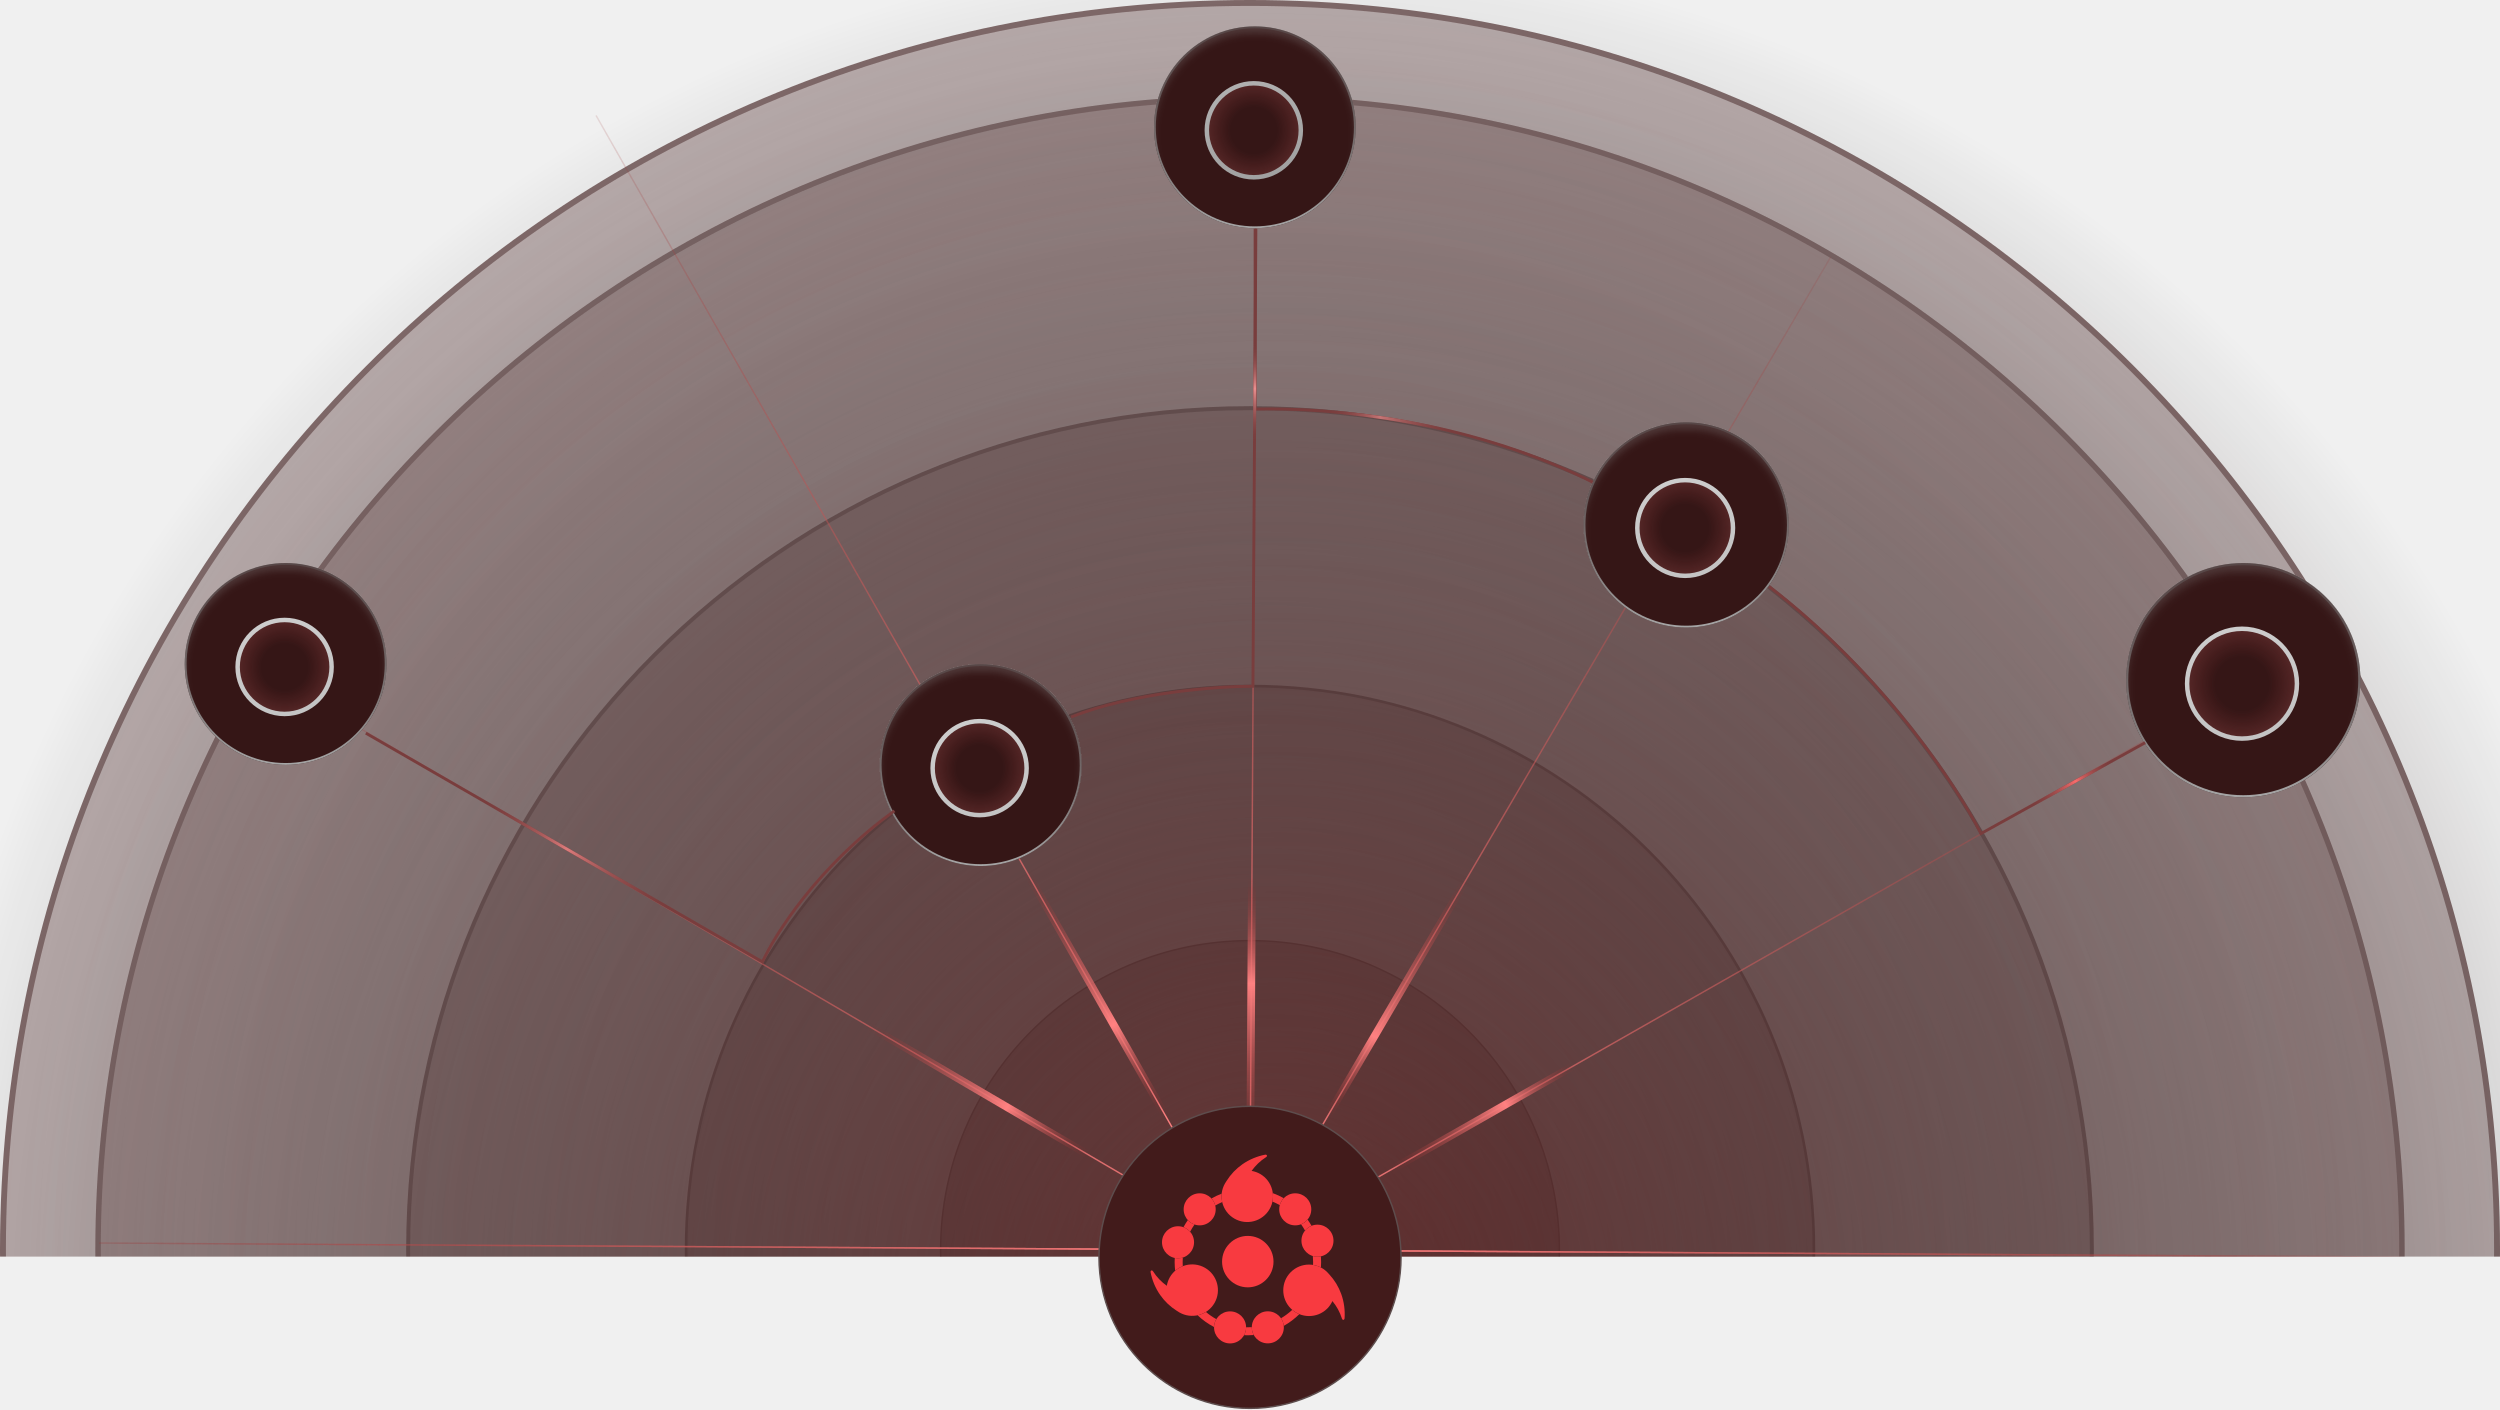
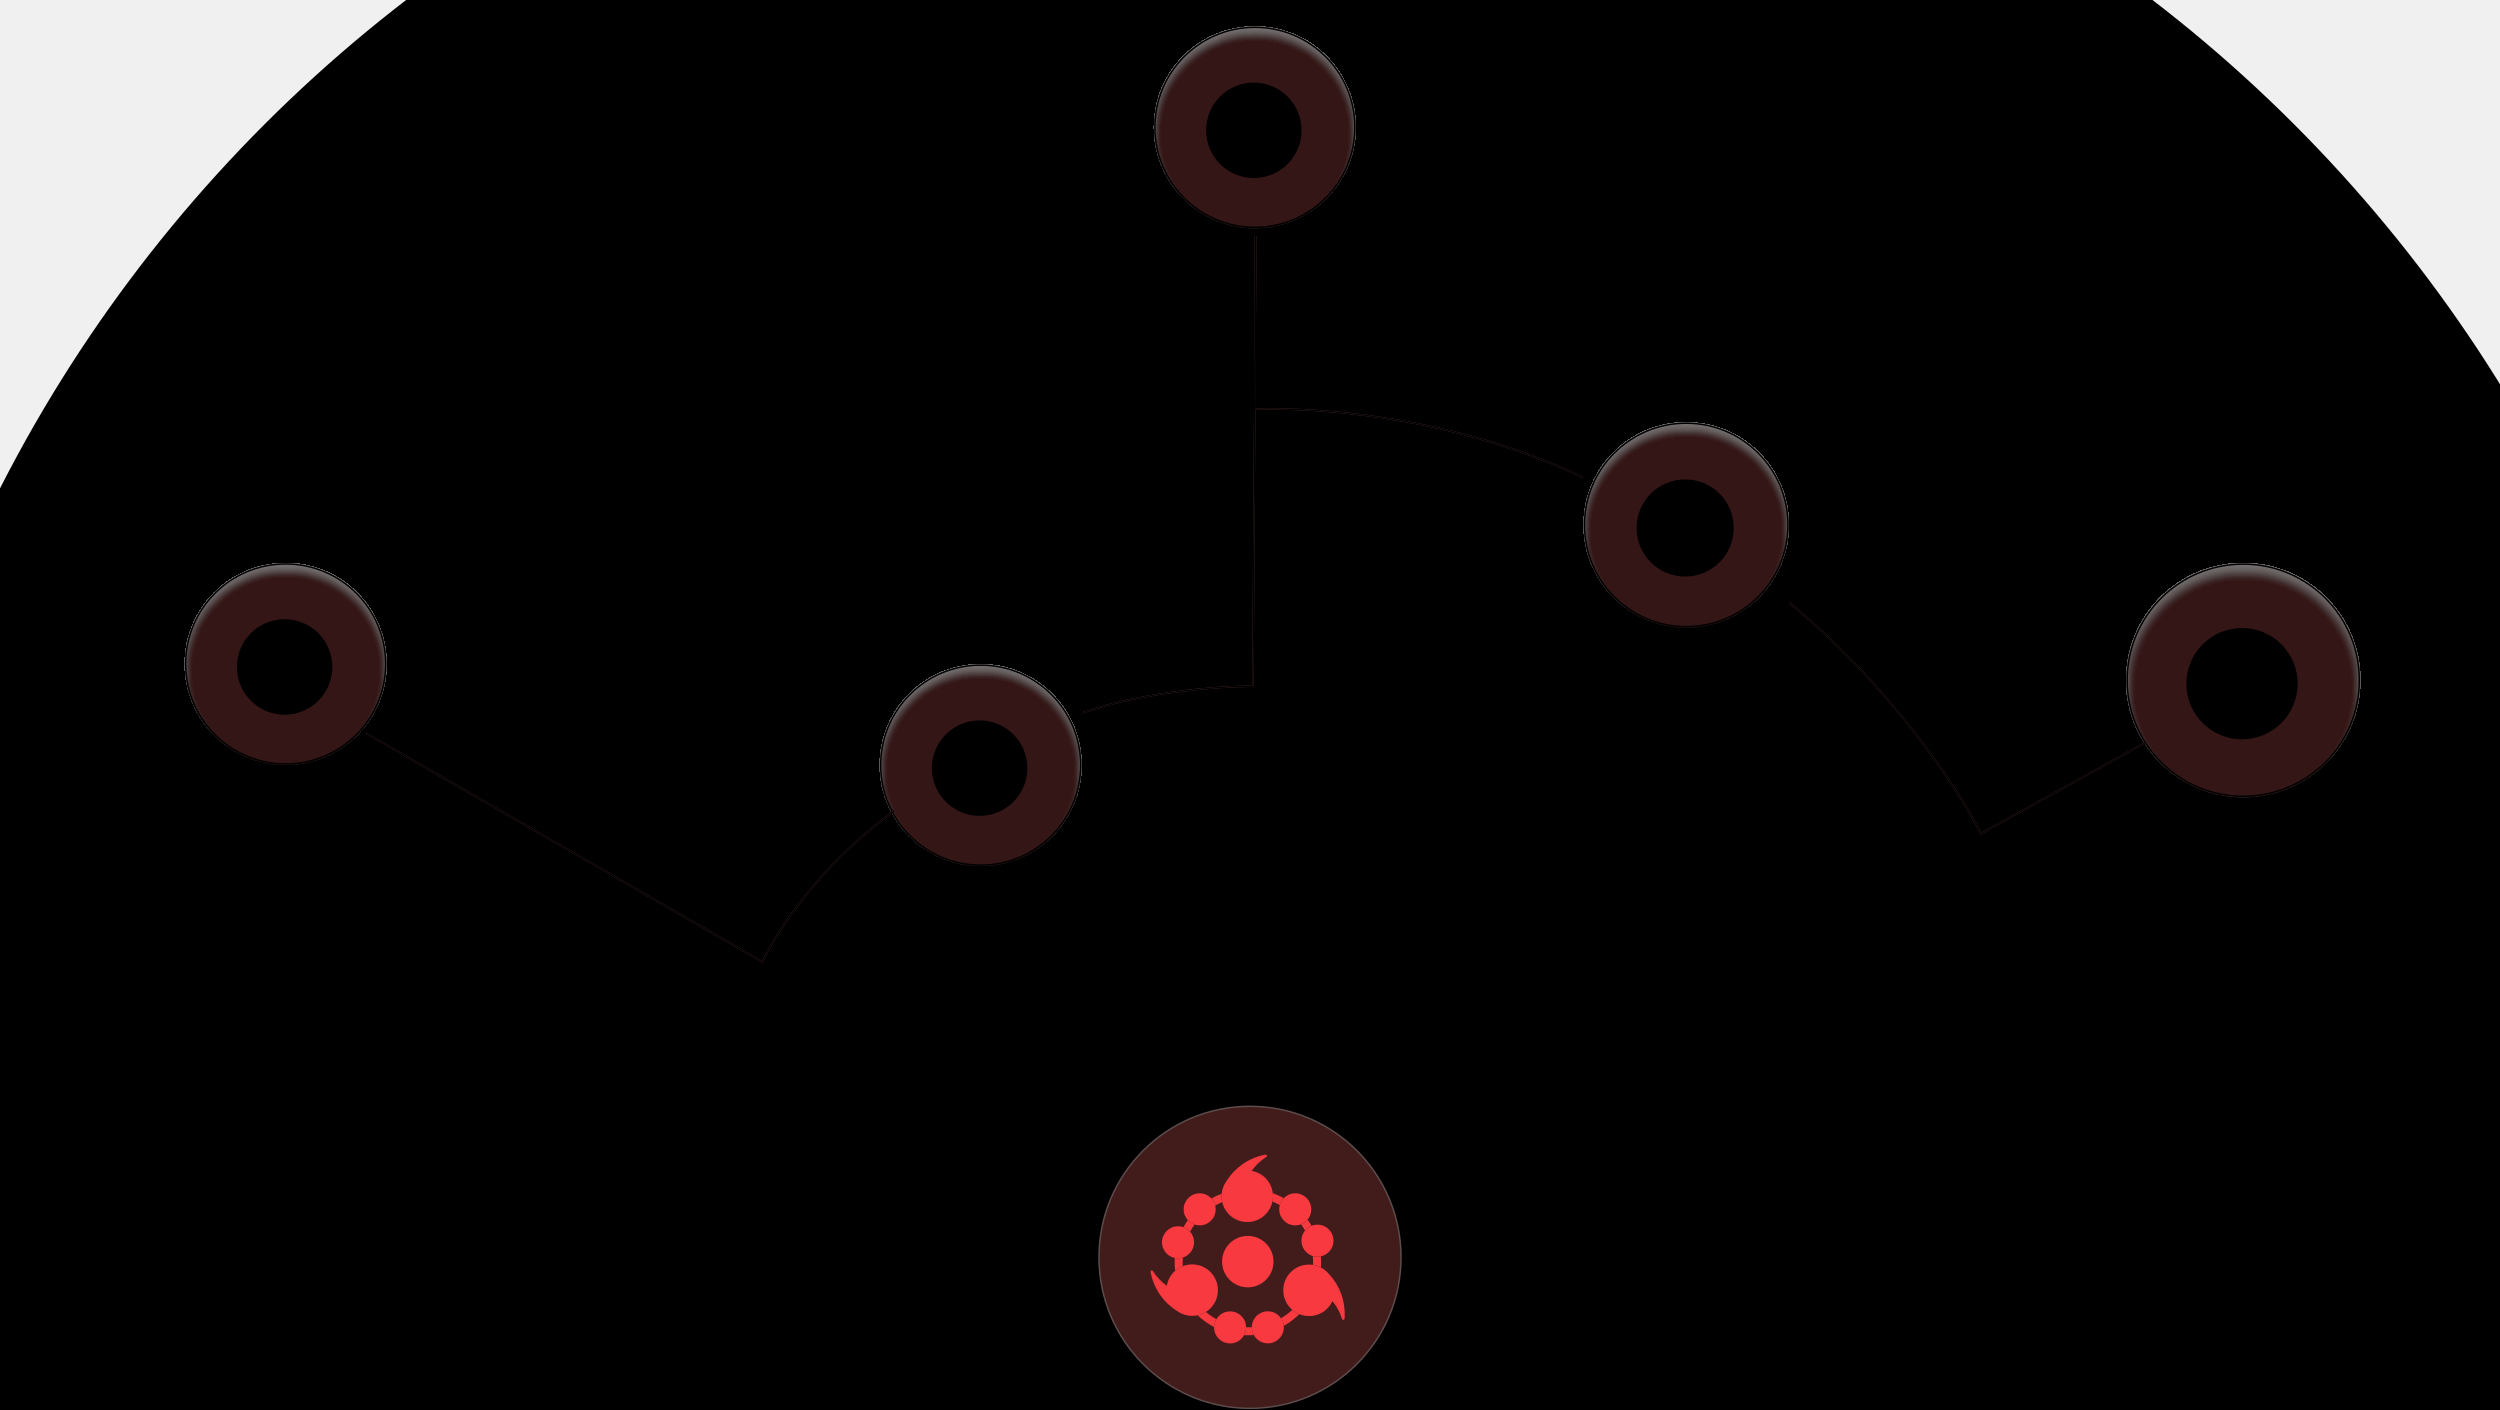
<svg xmlns="http://www.w3.org/2000/svg" width="1705" height="961" viewBox="0 0 1705 961" fill="none">
-   <g clip-path="url(#clip0_448_78)">
+   <g clipPath="url(#clip0_448_78)">
    <g opacity="0.67">
-       <circle cx="852.5" cy="852.5" r="850.485" fill="url(#paint0_radial_448_78)" stroke="#4C2A2A" stroke-width="4.031" />
-       <circle cx="852.5" cy="852.5" r="785.638" fill="url(#paint1_radial_448_78)" stroke="#4C2A2A" stroke-width="3.723" />
-       <circle cx="852.5" cy="852.5" r="574.139" fill="url(#paint2_radial_448_78)" stroke="#4C2A2A" stroke-width="2.721" />
-       <circle cx="852.5" cy="852.5" r="384.589" fill="url(#paint3_radial_448_78)" stroke="#4C2A2A" stroke-width="1.823" />
+       <circle cx="852.5" cy="852.5" r="850.485" fill="url(#paint0_radial_448_78)" stroke="#4C2A2A" strokeWidth="4.031" />
+       <circle cx="852.5" cy="852.5" r="785.638" fill="url(#paint1_radial_448_78)" stroke="#4C2A2A" strokeWidth="3.723" />
+       <circle cx="852.5" cy="852.5" r="574.139" fill="url(#paint2_radial_448_78)" stroke="#4C2A2A" strokeWidth="2.721" />
+       <circle cx="852.5" cy="852.5" r="384.589" fill="url(#paint3_radial_448_78)" stroke="#4C2A2A" strokeWidth="1.823" />
      <circle cx="852.5" cy="852.5" r="211" fill="url(#paint4_radial_448_78)" stroke="#4C2A2A" />
    </g>
    <circle cx="872.5" cy="776.5" r="978.5" fill="url(#paint5_radial_448_78)" />
    <path d="M67.504 847.755L1637.01 857.286" stroke="url(#paint6_radial_448_78)" />
  </g>
-   <g clip-path="url(#clip1_448_78)">
+   <g clipPath="url(#clip1_448_78)">
    <path d="M175.504 455.755L1529.97 1248.76" stroke="url(#paint7_radial_448_78)" />
-     <path d="M175.504 455.755L1529.97 1248.76" stroke="url(#paint8_linear_448_78)" stroke-width="5.3" />
+     <path d="M175.504 455.755L1529.97 1248.76" stroke="url(#paint8_linear_448_78)" strokeWidth="5.3" />
    <path d="M67.504 847.755L1637.01 857.286" stroke="url(#paint9_radial_448_78)" />
    <path d="M170.504 1240.75L1534.5 464.255" stroke="url(#paint10_radial_448_78)" />
-     <path d="M170.504 1240.75L1534.5 464.255" stroke="url(#paint11_linear_448_78)" stroke-width="5.3" />
+     <path d="M170.504 1240.75L1534.5 464.255" stroke="url(#paint11_linear_448_78)" strokeWidth="5.3" />
    <path d="M455.504 1529.75L1248.51 175.286" stroke="url(#paint12_radial_448_78)" />
-     <path d="M455.504 1529.75L1248.51 175.286" stroke="url(#paint13_linear_448_78)" stroke-width="5.3" />
+     <path d="M455.504 1529.75L1248.51 175.286" stroke="url(#paint13_linear_448_78)" strokeWidth="5.3" />
    <path d="M847.504 1637.75L857.035 68.246" stroke="url(#paint14_radial_448_78)" />
-     <path d="M847.504 1637.75L857.035 68.246" stroke="url(#paint15_linear_448_78)" stroke-width="5.3" />
-     <path d="M856.5 156L854.5 468C830.667 468 772.5 472.2 730.5 489" stroke="#793D3D" stroke-width="2" />
-     <path d="M856 156V279C907.833 277.667 1003.5 286.5 1089.5 330.5" stroke="#793D3D" stroke-width="2" />
-     <path d="M856 156V279C907.833 277.667 1003.5 286.5 1089.5 330.5" stroke="url(#paint16_linear_448_78)" stroke-width="2" />
-     <path d="M856.5 156L854.5 468C830.667 468 772.5 472.2 730.5 489" stroke="url(#paint17_linear_448_78)" stroke-width="2" />
+     <path d="M847.504 1637.75L857.035 68.246" stroke="url(#paint15_linear_448_78)" strokeWidth="5.3" />
+     <path d="M856.5 156L854.5 468C830.667 468 772.5 472.2 730.5 489" stroke="#793D3D" strokeWidth="2" />
+     <path d="M856 156V279C907.833 277.667 1003.5 286.5 1089.5 330.5" stroke="#793D3D" strokeWidth="2" />
+     <path d="M856 156V279C907.833 277.667 1003.5 286.5 1089.5 330.5" stroke="url(#paint16_linear_448_78)" strokeWidth="2" />
+     <path d="M856.5 156L854.5 468C830.667 468 772.5 472.2 730.5 489" stroke="url(#paint17_linear_448_78)" strokeWidth="2" />
    <path d="M406.504 78.755L1183 1442.75" stroke="url(#paint18_radial_448_78)" />
-     <path d="M406.504 78.755L1183 1442.75" stroke="url(#paint19_linear_448_78)" stroke-width="5.3" />
+     <path d="M406.504 78.755L1183 1442.75" stroke="url(#paint19_linear_448_78)" strokeWidth="5.3" />
  </g>
  <circle cx="852.5" cy="857.5" r="103" fill="#421B1B" stroke="#5D4D4D" />
  <path d="M905.133 867.582C898.316 860.765 887.184 860.717 880.319 867.582C873.453 874.447 873.501 885.579 880.319 892.397C887.134 899.212 898.316 899.31 905.181 892.445C906.652 890.973 907.828 889.207 908.712 887.343C911.506 890.728 913.813 894.797 915.232 899.357C915.28 899.7 915.575 899.995 915.868 900.093C916.065 900.191 916.358 900.193 916.506 900.045C916.751 899.899 916.946 899.604 916.996 899.164C917.389 893.672 916.653 887.838 914.692 882.443C912.878 877.491 910.181 873.028 906.503 869.055C906.064 868.513 905.574 868.023 905.133 867.582Z" fill="#F83A40" />
  <path d="M835.436 807.116C830.616 815.466 833.45 826.231 841.858 831.085C850.267 835.94 861.007 833.013 865.828 824.663C870.647 816.316 867.847 805.49 859.439 800.635C857.637 799.595 855.626 798.916 853.597 798.546C856.144 794.97 859.477 791.689 863.515 789.138C863.834 789.003 864.042 788.641 864.061 788.333C864.104 788.117 864.03 787.834 863.849 787.729C863.646 787.53 863.31 787.418 862.871 787.484C857.465 788.526 852.02 790.746 847.317 794.037C843.003 797.071 839.39 800.831 836.505 805.412C836.095 805.976 835.747 806.577 835.436 807.116Z" fill="#F83A40" />
  <path d="M804.319 895.069C812.669 899.89 823.434 897.055 828.288 888.647C833.143 880.238 830.216 869.499 821.866 864.678C813.519 859.858 802.693 862.658 797.838 871.067C796.798 872.868 796.119 874.879 795.749 876.908C792.173 874.362 788.892 871.028 786.341 866.99C786.206 866.671 785.845 866.463 785.536 866.444C785.32 866.401 785.037 866.475 784.932 866.656C784.733 866.86 784.621 867.195 784.687 867.633C785.729 873.04 787.949 878.486 791.24 883.188C794.274 887.502 798.035 891.115 802.615 894C803.18 894.411 803.78 894.758 804.319 895.069Z" fill="#F83A40" />
  <path d="M807.254 824.767C807.254 830.803 812.147 835.696 818.183 835.696C824.219 835.696 829.112 830.803 829.112 824.767C829.112 818.731 824.219 813.838 818.183 813.838C812.147 813.838 807.254 818.731 807.254 824.767Z" fill="#F83A40" />
  <path d="M792.484 847.226C792.484 853.262 797.377 858.155 803.413 858.155C809.449 858.155 814.342 853.262 814.342 847.226C814.342 841.19 809.449 836.297 803.413 836.297C797.377 836.297 792.484 841.19 792.484 847.226Z" fill="#F83A40" />
  <path d="M827.984 905.286C827.984 911.323 832.878 916.215 838.913 916.215C844.949 916.215 849.842 911.323 849.842 905.286C849.842 899.251 844.949 894.357 838.913 894.357C832.878 894.357 827.984 899.251 827.984 905.286Z" fill="#F83A40" />
  <path d="M872.43 824.767C872.43 830.803 877.322 835.696 883.359 835.696C889.394 835.696 894.288 830.803 894.288 824.767C894.288 818.731 889.394 813.838 883.359 813.838C877.322 813.838 872.43 818.731 872.43 824.767Z" fill="#F83A40" />
  <path d="M887.582 846.151C887.582 852.187 892.475 857.08 898.511 857.08C904.547 857.08 909.44 852.187 909.44 846.151C909.44 840.115 904.547 835.222 898.511 835.222C892.475 835.222 887.582 840.115 887.582 846.151Z" fill="#F83A40" />
  <path d="M853.723 905.246C853.723 911.282 858.616 916.175 864.652 916.175C870.688 916.175 875.581 911.282 875.581 905.246C875.581 899.21 870.688 894.316 864.652 894.316C858.616 894.316 853.723 899.21 853.723 905.246Z" fill="#F83A40" />
  <path d="M867.812 819.49C869.535 820.19 871.203 820.996 872.81 821.899C873.301 820.087 874.247 818.463 875.517 817.155C873.144 815.819 870.65 814.672 868.057 813.732C868.288 815.634 868.213 817.58 867.812 819.49Z" fill="#F83A40" />
  <path d="M833.19 814.054C830.773 814.98 828.446 816.088 826.227 817.362C827.461 818.701 828.366 820.349 828.81 822.177C830.333 821.296 831.913 820.503 833.543 819.804C833.114 817.931 832.989 815.987 833.19 814.054Z" fill="#F83A40" />
  <path d="M891.758 831.758C890.585 833.166 889.064 834.275 887.328 834.952C888.308 836.33 889.212 837.766 890.033 839.255C891.2 837.822 892.722 836.69 894.466 835.995C893.634 834.535 892.729 833.121 891.758 831.758Z" fill="#F83A40" />
  <path d="M900.853 856.829C900.1 856.994 899.317 857.081 898.514 857.081C897.416 857.081 896.355 856.919 895.355 856.617C895.478 857.966 895.541 859.331 895.541 860.711C895.541 861.368 895.527 862.021 895.499 862.67C897.353 862.965 899.168 863.556 900.865 864.443C900.956 863.211 901.003 861.967 901.003 860.711C901.003 859.405 900.952 858.11 900.853 856.829Z" fill="#F83A40" />
  <path d="M886.14 896.258C884.416 895.559 882.782 894.58 881.313 893.32C878.977 895.489 876.409 897.409 873.648 899.04C874.691 900.548 875.363 902.33 875.537 904.256C879.423 902.066 882.988 899.37 886.14 896.258Z" fill="#F83A40" />
  <path d="M855.068 910.5C854.212 908.941 853.725 907.151 853.725 905.246C853.725 905.204 853.725 905.162 853.725 905.119C852.841 905.172 851.95 905.198 851.052 905.198C850.647 905.198 850.244 905.193 849.841 905.182C849.841 905.217 849.842 905.252 849.842 905.287C849.842 907.213 849.343 909.022 848.469 910.594C849.324 910.637 850.186 910.659 851.052 910.659C852.404 910.659 853.743 910.605 855.068 910.5Z" fill="#F83A40" />
  <path d="M827.987 905.026C828.033 903.067 828.594 901.235 829.541 899.661C826.999 898.254 824.609 896.606 822.402 894.746C820.661 895.832 818.747 896.6 816.758 897.025C820.099 900.181 823.875 902.881 827.987 905.026Z" fill="#F83A40" />
  <path d="M801.46 866.663C803.011 865.308 804.775 864.255 806.658 863.526C806.6 862.595 806.57 861.657 806.57 860.712C806.57 859.687 806.605 858.671 806.673 857.664C805.645 857.984 804.553 858.157 803.42 858.157C802.654 858.157 801.907 858.078 801.186 857.928C801.135 858.85 801.109 859.778 801.109 860.712C801.109 862.726 801.229 864.712 801.46 866.663Z" fill="#F83A40" />
  <path d="M807.117 836.94C808.885 837.575 810.441 838.654 811.653 840.041C812.552 838.331 813.56 836.686 814.665 835.116C812.895 834.513 811.33 833.469 810.099 832.115C809.018 833.662 808.021 835.272 807.117 836.94Z" fill="#F83A40" />
  <path d="M868.537 860.427C868.537 870.115 860.683 877.969 850.995 877.969C841.307 877.969 833.453 870.115 833.453 860.427C833.453 850.738 841.307 842.885 850.995 842.885C860.683 842.885 868.537 850.738 868.537 860.427Z" fill="#F83A40" />
  <g filter="url(#filter0_i_448_78)">
    <circle cx="668.818" cy="521.818" r="68.818" fill="#351616" />
  </g>
-   <circle cx="668.818" cy="521.818" r="68.193" stroke="url(#paint20_linear_448_78)" stroke-width="1.251" />
-   <circle cx="668.107" cy="523.867" r="32.053" fill="url(#paint21_radial_448_78)" stroke="url(#paint22_linear_448_78)" stroke-width="3.053" />
+   <circle cx="668.818" cy="521.818" r="68.193" stroke="url(#paint20_linear_448_78)" strokeWidth="1.251" />
+   <circle cx="668.107" cy="523.867" r="32.053" fill="url(#paint21_radial_448_78)" stroke="url(#paint22_linear_448_78)" strokeWidth="3.053" />
  <g filter="url(#filter1_i_448_78)">
    <circle cx="194.818" cy="452.818" r="68.818" fill="#351616" />
  </g>
-   <circle cx="194.818" cy="452.818" r="68.193" stroke="url(#paint23_linear_448_78)" stroke-width="1.251" />
-   <circle cx="194.107" cy="454.867" r="32.053" fill="url(#paint24_radial_448_78)" stroke="url(#paint25_linear_448_78)" stroke-width="3.053" />
-   <path d="M249.5 500L520 656C528.5 637.167 558.4 590.2 610 553" stroke="#793D3D" stroke-width="2" />
-   <path d="M249.5 500L520 656C528.5 637.167 558.4 590.2 610 553" stroke="url(#paint26_linear_448_78)" stroke-width="2" />
+   <circle cx="194.818" cy="452.818" r="68.193" stroke="url(#paint23_linear_448_78)" strokeWidth="1.251" />
+   <circle cx="194.107" cy="454.867" r="32.053" fill="url(#paint24_radial_448_78)" stroke="url(#paint25_linear_448_78)" strokeWidth="3.053" />
+   <path d="M249.5 500L520 656C528.5 637.167 558.4 590.2 610 553" stroke="#793D3D" strokeWidth="2" />
+   <path d="M249.5 500L520 656C528.5 637.167 558.4 590.2 610 553" stroke="url(#paint26_linear_448_78)" strokeWidth="2" />
  <g filter="url(#filter2_i_448_78)">
    <circle cx="855.818" cy="86.818" r="68.818" fill="#351616" />
  </g>
-   <circle cx="855.818" cy="86.818" r="68.193" stroke="url(#paint27_linear_448_78)" stroke-width="1.251" />
-   <circle cx="855.107" cy="88.868" r="32.053" fill="url(#paint28_radial_448_78)" stroke="url(#paint29_linear_448_78)" stroke-width="3.053" />
+   <circle cx="855.818" cy="86.818" r="68.193" stroke="url(#paint27_linear_448_78)" strokeWidth="1.251" />
+   <circle cx="855.107" cy="88.868" r="32.053" fill="url(#paint28_radial_448_78)" stroke="url(#paint29_linear_448_78)" strokeWidth="3.053" />
  <g filter="url(#filter3_i_448_78)">
    <circle cx="1529.89" cy="463.887" r="79.887" fill="#351616" />
  </g>
-   <circle cx="1529.89" cy="463.887" r="79.16" stroke="url(#paint30_linear_448_78)" stroke-width="1.452" />
-   <circle cx="1529.06" cy="466.265" r="37.454" fill="url(#paint31_radial_448_78)" stroke="url(#paint32_linear_448_78)" stroke-width="3.053" />
-   <path d="M1463 506.5L1351 568.5C1335.33 537.333 1284.5 460 1206.5 400" stroke="#793D3D" stroke-width="2" />
-   <path d="M1463 506.5L1351 568.5C1335.33 537.333 1284.5 460 1206.5 400" stroke="url(#paint33_linear_448_78)" stroke-width="2" />
+   <circle cx="1529.89" cy="463.887" r="79.16" stroke="url(#paint30_linear_448_78)" strokeWidth="1.452" />
+   <circle cx="1529.06" cy="466.265" r="37.454" fill="url(#paint31_radial_448_78)" stroke="url(#paint32_linear_448_78)" strokeWidth="3.053" />
+   <path d="M1463 506.5L1351 568.5C1335.33 537.333 1284.5 460 1206.5 400" stroke="#793D3D" strokeWidth="2" />
+   <path d="M1463 506.5L1351 568.5C1335.33 537.333 1284.5 460 1206.5 400" stroke="url(#paint33_linear_448_78)" strokeWidth="2" />
  <g filter="url(#filter4_i_448_78)">
    <circle cx="1150" cy="358" r="70" fill="#351616" />
  </g>
-   <circle cx="1150" cy="358" r="69.364" stroke="url(#paint34_linear_448_78)" stroke-width="1.273" />
-   <circle cx="1149.27" cy="360.084" r="32.63" fill="url(#paint35_radial_448_78)" stroke="url(#paint36_linear_448_78)" stroke-width="3.053" />
+   <circle cx="1150" cy="358" r="69.364" stroke="url(#paint34_linear_448_78)" strokeWidth="1.273" />
+   <circle cx="1149.27" cy="360.084" r="32.63" fill="url(#paint35_radial_448_78)" stroke="url(#paint36_linear_448_78)" strokeWidth="3.053" />
  <defs>
-     <filter id="filter0_i_448_78" x="600" y="453" width="137.637" height="142.642" filterUnits="userSpaceOnUse" color-interpolation-filters="sRGB">
-       <feFlood flood-opacity="0" result="BackgroundImageFix" />
+     <filter id="filter0_i_448_78" x="600" y="453" width="137.637" height="142.642" filterUnits="userSpaceOnUse" colorInterpolationFilters="sRGB">
+       <feFlood floodOpacity="0" result="BackgroundImageFix" />
      <feBlend mode="normal" in="SourceGraphic" in2="BackgroundImageFix" result="shape" />
      <feColorMatrix in="SourceAlpha" type="matrix" values="0 0 0 0 0 0 0 0 0 0 0 0 0 0 0 0 0 0 127 0" result="hardAlpha" />
      <feOffset dy="5.005" />
      <feGaussianBlur stdDeviation="2.502" />
      <feComposite in2="hardAlpha" operator="arithmetic" k2="-1" k3="1" />
      <feColorMatrix type="matrix" values="0 0 0 0 0.601 0 0 0 0 0.601 0 0 0 0 0.601 0 0 0 0.25 0" />
      <feBlend mode="normal" in2="shape" result="effect1_innerShadow_448_78" />
    </filter>
-     <filter id="filter1_i_448_78" x="126" y="384" width="137.637" height="142.642" filterUnits="userSpaceOnUse" color-interpolation-filters="sRGB">
-       <feFlood flood-opacity="0" result="BackgroundImageFix" />
+     <filter id="filter1_i_448_78" x="126" y="384" width="137.637" height="142.642" filterUnits="userSpaceOnUse" colorInterpolationFilters="sRGB">
+       <feFlood floodOpacity="0" result="BackgroundImageFix" />
      <feBlend mode="normal" in="SourceGraphic" in2="BackgroundImageFix" result="shape" />
      <feColorMatrix in="SourceAlpha" type="matrix" values="0 0 0 0 0 0 0 0 0 0 0 0 0 0 0 0 0 0 127 0" result="hardAlpha" />
      <feOffset dy="5.005" />
      <feGaussianBlur stdDeviation="2.502" />
      <feComposite in2="hardAlpha" operator="arithmetic" k2="-1" k3="1" />
      <feColorMatrix type="matrix" values="0 0 0 0 0.601 0 0 0 0 0.601 0 0 0 0 0.601 0 0 0 0.25 0" />
      <feBlend mode="normal" in2="shape" result="effect1_innerShadow_448_78" />
    </filter>
-     <filter id="filter2_i_448_78" x="787" y="18" width="137.637" height="142.642" filterUnits="userSpaceOnUse" color-interpolation-filters="sRGB">
-       <feFlood flood-opacity="0" result="BackgroundImageFix" />
+     <filter id="filter2_i_448_78" x="787" y="18" width="137.637" height="142.642" filterUnits="userSpaceOnUse" colorInterpolationFilters="sRGB">
+       <feFlood floodOpacity="0" result="BackgroundImageFix" />
      <feBlend mode="normal" in="SourceGraphic" in2="BackgroundImageFix" result="shape" />
      <feColorMatrix in="SourceAlpha" type="matrix" values="0 0 0 0 0 0 0 0 0 0 0 0 0 0 0 0 0 0 127 0" result="hardAlpha" />
      <feOffset dy="5.005" />
      <feGaussianBlur stdDeviation="2.502" />
      <feComposite in2="hardAlpha" operator="arithmetic" k2="-1" k3="1" />
      <feColorMatrix type="matrix" values="0 0 0 0 0.601 0 0 0 0 0.601 0 0 0 0 0.601 0 0 0 0.25 0" />
      <feBlend mode="normal" in2="shape" result="effect1_innerShadow_448_78" />
    </filter>
-     <filter id="filter3_i_448_78" x="1450" y="384" width="159.773" height="165.583" filterUnits="userSpaceOnUse" color-interpolation-filters="sRGB">
-       <feFlood flood-opacity="0" result="BackgroundImageFix" />
+     <filter id="filter3_i_448_78" x="1450" y="384" width="159.773" height="165.583" filterUnits="userSpaceOnUse" colorInterpolationFilters="sRGB">
+       <feFlood floodOpacity="0" result="BackgroundImageFix" />
      <feBlend mode="normal" in="SourceGraphic" in2="BackgroundImageFix" result="shape" />
      <feColorMatrix in="SourceAlpha" type="matrix" values="0 0 0 0 0 0 0 0 0 0 0 0 0 0 0 0 0 0 127 0" result="hardAlpha" />
      <feOffset dy="5.81" />
      <feGaussianBlur stdDeviation="2.905" />
      <feComposite in2="hardAlpha" operator="arithmetic" k2="-1" k3="1" />
      <feColorMatrix type="matrix" values="0 0 0 0 0.601 0 0 0 0 0.601 0 0 0 0 0.601 0 0 0 0.25 0" />
      <feBlend mode="normal" in2="shape" result="effect1_innerShadow_448_78" />
    </filter>
-     <filter id="filter4_i_448_78" x="1080" y="288" width="140" height="145.091" filterUnits="userSpaceOnUse" color-interpolation-filters="sRGB">
-       <feFlood flood-opacity="0" result="BackgroundImageFix" />
+     <filter id="filter4_i_448_78" x="1080" y="288" width="140" height="145.091" filterUnits="userSpaceOnUse" colorInterpolationFilters="sRGB">
+       <feFlood floodOpacity="0" result="BackgroundImageFix" />
      <feBlend mode="normal" in="SourceGraphic" in2="BackgroundImageFix" result="shape" />
      <feColorMatrix in="SourceAlpha" type="matrix" values="0 0 0 0 0 0 0 0 0 0 0 0 0 0 0 0 0 0 127 0" result="hardAlpha" />
      <feOffset dy="5.091" />
      <feGaussianBlur stdDeviation="2.545" />
      <feComposite in2="hardAlpha" operator="arithmetic" k2="-1" k3="1" />
      <feColorMatrix type="matrix" values="0 0 0 0 0.601 0 0 0 0 0.601 0 0 0 0 0.601 0 0 0 0.25 0" />
      <feBlend mode="normal" in2="shape" result="effect1_innerShadow_448_78" />
    </filter>
    <radialGradient id="paint0_radial_448_78" cx="0" cy="0" r="1" gradientUnits="userSpaceOnUse" gradientTransform="translate(852.5 852.5) rotate(90) scale(852.5)">
-       <stop stop-color="#4C1D1D" stop-opacity="0" />
-       <stop offset="1" stop-color="#4A2020" stop-opacity="0.48" />
+       <stop stopColor="#4C1D1D" stopOpacity="0" />
+       <stop offset="1" stopColor="#4A2020" stopOpacity="0.48" />
    </radialGradient>
    <radialGradient id="paint1_radial_448_78" cx="0" cy="0" r="1" gradientUnits="userSpaceOnUse" gradientTransform="translate(852.5 852.5) rotate(90) scale(787.5)">
-       <stop stop-color="#4C1D1D" stop-opacity="0" />
-       <stop offset="1" stop-color="#4A2020" stop-opacity="0.48" />
+       <stop stopColor="#4C1D1D" stopOpacity="0" />
+       <stop offset="1" stopColor="#4A2020" stopOpacity="0.48" />
    </radialGradient>
    <radialGradient id="paint2_radial_448_78" cx="0" cy="0" r="1" gradientUnits="userSpaceOnUse" gradientTransform="translate(852.5 852.5) rotate(90) scale(575.5)">
-       <stop stop-color="#4C1D1D" stop-opacity="0" />
-       <stop offset="1" stop-color="#4A2020" stop-opacity="0.48" />
+       <stop stopColor="#4C1D1D" stopOpacity="0" />
+       <stop offset="1" stopColor="#4A2020" stopOpacity="0.48" />
    </radialGradient>
    <radialGradient id="paint3_radial_448_78" cx="0" cy="0" r="1" gradientUnits="userSpaceOnUse" gradientTransform="translate(852.5 852.5) rotate(90) scale(385.5)">
-       <stop stop-color="#4C1D1D" stop-opacity="0" />
-       <stop offset="1" stop-color="#4A2020" stop-opacity="0.48" />
+       <stop stopColor="#4C1D1D" stopOpacity="0" />
+       <stop offset="1" stopColor="#4A2020" stopOpacity="0.48" />
    </radialGradient>
    <radialGradient id="paint4_radial_448_78" cx="0" cy="0" r="1" gradientUnits="userSpaceOnUse" gradientTransform="translate(852.5 852.5) rotate(90) scale(211.5)">
-       <stop stop-color="#4C1D1D" stop-opacity="0" />
-       <stop offset="1" stop-color="#4A2020" stop-opacity="0.48" />
+       <stop stopColor="#4C1D1D" stopOpacity="0" />
+       <stop offset="1" stopColor="#4A2020" stopOpacity="0.48" />
    </radialGradient>
    <radialGradient id="paint5_radial_448_78" cx="0" cy="0" r="1" gradientUnits="userSpaceOnUse" gradientTransform="translate(871.392 893.964) rotate(-91.0925) scale(929.91)">
-       <stop stop-color="#5C2525" />
-       <stop offset="1" stop-color="#040202" stop-opacity="0" />
+       <stop stopColor="#5C2525" />
+       <stop offset="1" stopColor="#040202" stopOpacity="0" />
    </radialGradient>
    <radialGradient id="paint6_radial_448_78" cx="0" cy="0" r="1" gradientUnits="userSpaceOnUse" gradientTransform="translate(854.878 862.982) rotate(179.647) scale(917.227 522.16)">
-       <stop stop-color="#FF8181" />
-       <stop offset="1" stop-color="#8A2828" stop-opacity="0" />
+       <stop stopColor="#FF8181" />
+       <stop offset="1" stopColor="#8A2828" stopOpacity="0" />
    </radialGradient>
    <radialGradient id="paint7_radial_448_78" cx="0" cy="0" r="1" gradientUnits="userSpaceOnUse" gradientTransform="translate(849.777 862.629) rotate(-150.353) scale(917.227 522.16)">
-       <stop stop-color="#FF8181" />
-       <stop offset="1" stop-color="#8A2828" stop-opacity="0" />
+       <stop stopColor="#FF8181" />
+       <stop offset="1" stopColor="#8A2828" stopOpacity="0" />
    </radialGradient>
    <linearGradient id="paint8_linear_448_78" x1="743" y1="788" x2="591" y2="700" gradientUnits="userSpaceOnUse">
-       <stop stop-color="#8A2828" stop-opacity="0" />
-       <stop offset="0.371" stop-color="#FF8181" />
-       <stop offset="1" stop-color="#8A2828" stop-opacity="0" />
+       <stop stopColor="#8A2828" stopOpacity="0" />
+       <stop offset="0.371" stopColor="#FF8181" />
+       <stop offset="1" stopColor="#8A2828" stopOpacity="0" />
    </linearGradient>
    <radialGradient id="paint9_radial_448_78" cx="0" cy="0" r="1" gradientUnits="userSpaceOnUse" gradientTransform="translate(854.878 862.982) rotate(179.647) scale(917.227 522.16)">
-       <stop stop-color="#FF8181" />
-       <stop offset="1" stop-color="#8A2828" stop-opacity="0" />
+       <stop stopColor="#FF8181" />
+       <stop offset="1" stopColor="#8A2828" stopOpacity="0" />
    </radialGradient>
    <radialGradient id="paint10_radial_448_78" cx="0" cy="0" r="1" gradientUnits="userSpaceOnUse" gradientTransform="translate(860.004 860.255) rotate(149.647) scale(917.227 522.16)">
-       <stop stop-color="#FF8181" />
-       <stop offset="1" stop-color="#8A2828" stop-opacity="0" />
+       <stop stopColor="#FF8181" />
+       <stop offset="1" stopColor="#8A2828" stopOpacity="0" />
    </radialGradient>
    <linearGradient id="paint11_linear_448_78" x1="1072.34" y1="725.271" x2="946.5" y2="795.5" gradientUnits="userSpaceOnUse">
-       <stop stop-color="#8A2828" stop-opacity="0" />
-       <stop offset="0.371" stop-color="#FF8181" />
-       <stop offset="1" stop-color="#8A2828" stop-opacity="0" />
+       <stop stopColor="#8A2828" stopOpacity="0" />
+       <stop offset="0.371" stopColor="#FF8181" />
+       <stop offset="1" stopColor="#8A2828" stopOpacity="0" />
    </linearGradient>
    <radialGradient id="paint12_radial_448_78" cx="0" cy="0" r="1" gradientUnits="userSpaceOnUse" gradientTransform="translate(862.378 855.482) rotate(119.647) scale(917.227 522.16)">
-       <stop stop-color="#FF8181" />
-       <stop offset="1" stop-color="#8A2828" stop-opacity="0" />
+       <stop stopColor="#FF8181" />
+       <stop offset="1" stopColor="#8A2828" stopOpacity="0" />
    </radialGradient>
    <linearGradient id="paint13_linear_448_78" x1="1000" y1="598.5" x2="830.025" y2="890.057" gradientUnits="userSpaceOnUse">
-       <stop stop-color="#8A2828" stop-opacity="0" />
-       <stop offset="0.371" stop-color="#FF8181" />
-       <stop offset="0.559" stop-color="#8A2828" stop-opacity="0" />
+       <stop stopColor="#8A2828" stopOpacity="0" />
+       <stop offset="0.371" stopColor="#FF8181" />
+       <stop offset="0.559" stopColor="#8A2828" stopOpacity="0" />
    </linearGradient>
    <radialGradient id="paint14_radial_448_78" cx="0" cy="0" r="1" gradientUnits="userSpaceOnUse" gradientTransform="translate(862.731 850.38) rotate(89.6469) scale(917.227 522.16)">
-       <stop stop-color="#FF8181" />
-       <stop offset="1" stop-color="#8A2828" stop-opacity="0" />
+       <stop stopColor="#FF8181" />
+       <stop offset="1" stopColor="#8A2828" stopOpacity="0" />
    </radialGradient>
    <linearGradient id="paint15_linear_448_78" x1="852" y1="599" x2="852" y2="792.5" gradientUnits="userSpaceOnUse">
-       <stop stop-color="#8A2828" stop-opacity="0" />
-       <stop offset="0.371" stop-color="#FF8181" />
-       <stop offset="1" stop-color="#8A2828" stop-opacity="0" />
+       <stop stopColor="#8A2828" stopOpacity="0" />
+       <stop offset="0.371" stopColor="#FF8181" />
+       <stop offset="1" stopColor="#8A2828" stopOpacity="0" />
    </linearGradient>
    <linearGradient id="paint16_linear_448_78" x1="905.5" y1="278.5" x2="994.5" y2="293" gradientUnits="userSpaceOnUse">
-       <stop stop-color="#793D3D" stop-opacity="0" />
-       <stop offset="0.403" stop-color="#C67575" />
-       <stop offset="1" stop-color="#793D3D" stop-opacity="0" />
+       <stop stopColor="#793D3D" stopOpacity="0" />
+       <stop offset="0.403" stopColor="#C67575" />
+       <stop offset="1" stopColor="#793D3D" stopOpacity="0" />
    </linearGradient>
    <linearGradient id="paint17_linear_448_78" x1="856" y1="222.5" x2="856" y2="359" gradientUnits="userSpaceOnUse">
-       <stop offset="0.082" stop-color="#793D3D" stop-opacity="0" />
-       <stop offset="0.312" stop-color="#EA8E8E" />
-       <stop offset="0.583" stop-color="#793D3D" stop-opacity="0" />
+       <stop offset="0.082" stopColor="#793D3D" stopOpacity="0" />
+       <stop offset="0.312" stopColor="#EA8E8E" />
+       <stop offset="0.583" stopColor="#793D3D" stopOpacity="0" />
    </linearGradient>
    <radialGradient id="paint18_radial_448_78" cx="0" cy="0" r="1" gradientUnits="userSpaceOnUse" gradientTransform="translate(787.004 768.255) rotate(-120.353) scale(917.227 522.16)">
-       <stop stop-color="#FF8181" />
-       <stop offset="1" stop-color="#8A2828" stop-opacity="0" />
+       <stop stopColor="#FF8181" />
+       <stop offset="1" stopColor="#8A2828" stopOpacity="0" />
    </radialGradient>
    <linearGradient id="paint19_linear_448_78" x1="795" y1="761" x2="700" y2="593" gradientUnits="userSpaceOnUse">
-       <stop stop-color="#8A2828" stop-opacity="0" />
-       <stop offset="0.371" stop-color="#FF8181" />
-       <stop offset="1" stop-color="#8A2828" stop-opacity="0" />
+       <stop stopColor="#8A2828" stopOpacity="0" />
+       <stop offset="0.371" stopColor="#FF8181" />
+       <stop offset="1" stopColor="#8A2828" stopOpacity="0" />
    </linearGradient>
    <linearGradient id="paint20_linear_448_78" x1="675.7" y1="590.637" x2="673.823" y2="392.94" gradientUnits="userSpaceOnUse">
-       <stop stop-color="#A6A6A6" />
-       <stop offset="1" stop-color="#545454" stop-opacity="0" />
+       <stop stopColor="#A6A6A6" />
+       <stop offset="1" stopColor="#545454" stopOpacity="0" />
    </linearGradient>
    <radialGradient id="paint21_radial_448_78" cx="0" cy="0" r="1" gradientUnits="userSpaceOnUse" gradientTransform="translate(668.107 523.867) rotate(90) scale(33.5795)">
-       <stop offset="0.469" stop-color="#FF5D5D" stop-opacity="0" />
-       <stop offset="1" stop-color="#FA8484" stop-opacity="0.18" />
+       <stop offset="0.469" stopColor="#FF5D5D" stopOpacity="0" />
+       <stop offset="1" stopColor="#FA8484" stopOpacity="0.18" />
    </radialGradient>
    <linearGradient id="paint22_linear_448_78" x1="649.791" y1="493.34" x2="668.107" y2="557.446" gradientUnits="userSpaceOnUse">
-       <stop stop-color="#CDCDCD" />
-       <stop offset="1" stop-color="#C4C4C4" />
+       <stop stopColor="#CDCDCD" />
+       <stop offset="1" stopColor="#C4C4C4" />
    </linearGradient>
    <linearGradient id="paint23_linear_448_78" x1="201.7" y1="521.637" x2="199.823" y2="323.94" gradientUnits="userSpaceOnUse">
-       <stop stop-color="#A6A6A6" />
-       <stop offset="1" stop-color="#545454" stop-opacity="0" />
+       <stop stopColor="#A6A6A6" />
+       <stop offset="1" stopColor="#545454" stopOpacity="0" />
    </linearGradient>
    <radialGradient id="paint24_radial_448_78" cx="0" cy="0" r="1" gradientUnits="userSpaceOnUse" gradientTransform="translate(194.107 454.867) rotate(90) scale(33.5795)">
-       <stop offset="0.469" stop-color="#FF5D5D" stop-opacity="0" />
-       <stop offset="1" stop-color="#FA8484" stop-opacity="0.18" />
+       <stop offset="0.469" stopColor="#FF5D5D" stopOpacity="0" />
+       <stop offset="1" stopColor="#FA8484" stopOpacity="0.18" />
    </radialGradient>
    <linearGradient id="paint25_linear_448_78" x1="175.791" y1="424.34" x2="194.107" y2="488.446" gradientUnits="userSpaceOnUse">
-       <stop stop-color="#CDCDCD" />
-       <stop offset="1" stop-color="#C4C4C4" />
+       <stop stopColor="#CDCDCD" />
+       <stop offset="1" stopColor="#C4C4C4" />
    </linearGradient>
    <linearGradient id="paint26_linear_448_78" x1="327.5" y1="546.5" x2="458" y2="620.5" gradientUnits="userSpaceOnUse">
-       <stop stop-color="#793D3D" stop-opacity="0" />
-       <stop offset="0.45" stop-color="#DC7B7B" />
-       <stop offset="1" stop-color="#793D3D" stop-opacity="0" />
+       <stop stopColor="#793D3D" stopOpacity="0" />
+       <stop offset="0.45" stopColor="#DC7B7B" />
+       <stop offset="1" stopColor="#793D3D" stopOpacity="0" />
    </linearGradient>
    <linearGradient id="paint27_linear_448_78" x1="862.7" y1="155.637" x2="860.823" y2="-42.06" gradientUnits="userSpaceOnUse">
-       <stop stop-color="#A6A6A6" />
-       <stop offset="1" stop-color="#545454" stop-opacity="0" />
+       <stop stopColor="#A6A6A6" />
+       <stop offset="1" stopColor="#545454" stopOpacity="0" />
    </linearGradient>
    <radialGradient id="paint28_radial_448_78" cx="0" cy="0" r="1" gradientUnits="userSpaceOnUse" gradientTransform="translate(855.107 88.8675) rotate(90) scale(33.5795)">
-       <stop offset="0.469" stop-color="#FF5D5D" stop-opacity="0" />
-       <stop offset="1" stop-color="#FA8484" stop-opacity="0.18" />
+       <stop offset="0.469" stopColor="#FF5D5D" stopOpacity="0" />
+       <stop offset="1" stopColor="#FA8484" stopOpacity="0.18" />
    </radialGradient>
    <linearGradient id="paint29_linear_448_78" x1="836.791" y1="58.341" x2="855.107" y2="122.447" gradientUnits="userSpaceOnUse">
-       <stop stop-color="#B0B0B0" />
-       <stop offset="1" stop-color="#A1A1A1" />
+       <stop stopColor="#B0B0B0" />
+       <stop offset="1" stopColor="#A1A1A1" />
    </linearGradient>
    <linearGradient id="paint30_linear_448_78" x1="1537.88" y1="543.773" x2="1535.7" y2="314.281" gradientUnits="userSpaceOnUse">
-       <stop stop-color="#A6A6A6" />
-       <stop offset="1" stop-color="#545454" stop-opacity="0" />
+       <stop stopColor="#A6A6A6" />
+       <stop offset="1" stopColor="#545454" stopOpacity="0" />
    </linearGradient>
    <radialGradient id="paint31_radial_448_78" cx="0" cy="0" r="1" gradientUnits="userSpaceOnUse" gradientTransform="translate(1529.06 466.265) rotate(90) scale(38.9802)">
-       <stop offset="0.469" stop-color="#FF5D5D" stop-opacity="0" />
-       <stop offset="1" stop-color="#FA8484" stop-opacity="0.18" />
+       <stop offset="0.469" stopColor="#FF5D5D" stopOpacity="0" />
+       <stop offset="1" stopColor="#FA8484" stopOpacity="0.18" />
    </radialGradient>
    <linearGradient id="paint32_linear_448_78" x1="1507.8" y1="430.829" x2="1529.06" y2="505.246" gradientUnits="userSpaceOnUse">
-       <stop stop-color="#CDCDCD" />
-       <stop offset="1" stop-color="#C4C4C4" />
+       <stop stopColor="#CDCDCD" />
+       <stop offset="1" stopColor="#C4C4C4" />
    </linearGradient>
    <linearGradient id="paint33_linear_448_78" x1="1440.5" y1="518.5" x2="1384" y2="550.5" gradientUnits="userSpaceOnUse">
-       <stop stop-color="#793D3D" stop-opacity="0" />
-       <stop offset="0.443" stop-color="#F76C6C" />
-       <stop offset="1" stop-color="#793D3D" stop-opacity="0" />
+       <stop stopColor="#793D3D" stopOpacity="0" />
+       <stop offset="0.443" stopColor="#F76C6C" />
+       <stop offset="1" stopColor="#793D3D" stopOpacity="0" />
    </linearGradient>
    <linearGradient id="paint34_linear_448_78" x1="1157" y1="428" x2="1155.09" y2="226.909" gradientUnits="userSpaceOnUse">
-       <stop stop-color="#A6A6A6" />
-       <stop offset="1" stop-color="#545454" stop-opacity="0" />
+       <stop stopColor="#A6A6A6" />
+       <stop offset="1" stopColor="#545454" stopOpacity="0" />
    </linearGradient>
    <radialGradient id="paint35_radial_448_78" cx="0" cy="0" r="1" gradientUnits="userSpaceOnUse" gradientTransform="translate(1149.27 360.084) rotate(90) scale(34.156)">
-       <stop offset="0.469" stop-color="#FF5D5D" stop-opacity="0" />
-       <stop offset="1" stop-color="#FA8484" stop-opacity="0.18" />
+       <stop offset="0.469" stopColor="#FF5D5D" stopOpacity="0" />
+       <stop offset="1" stopColor="#FA8484" stopOpacity="0.18" />
    </radialGradient>
    <linearGradient id="paint36_linear_448_78" x1="1130.64" y1="329.033" x2="1149.27" y2="394.24" gradientUnits="userSpaceOnUse">
-       <stop stop-color="#CDCDCD" />
-       <stop offset="1" stop-color="#C4C4C4" />
+       <stop stopColor="#CDCDCD" />
+       <stop offset="1" stopColor="#C4C4C4" />
    </linearGradient>
    <clipPath id="clip0_448_78">
      <rect width="1705" height="857" fill="white" />
    </clipPath>
    <clipPath id="clip1_448_78">
      <rect width="1705" height="857" fill="white" />
    </clipPath>
  </defs>
</svg>
